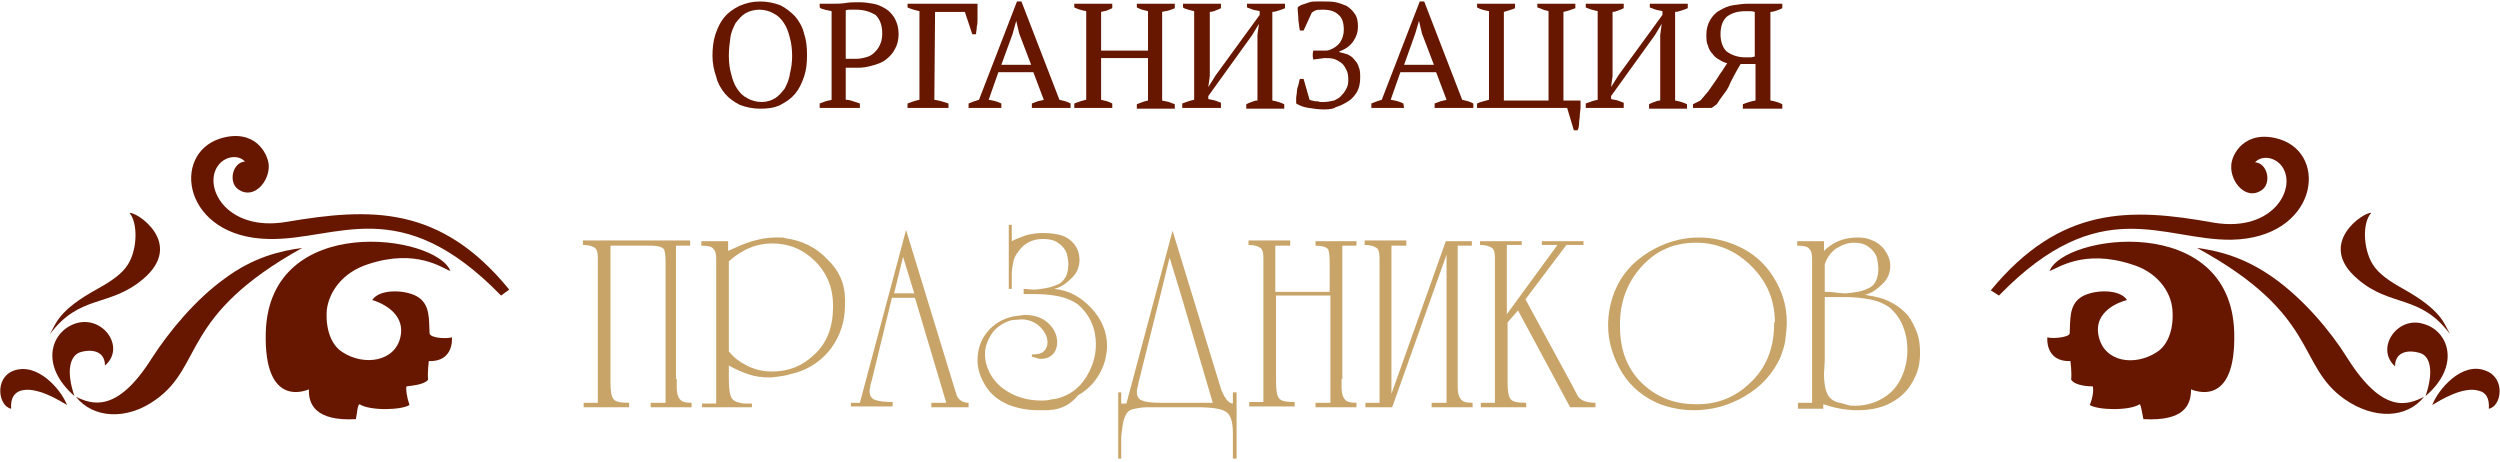
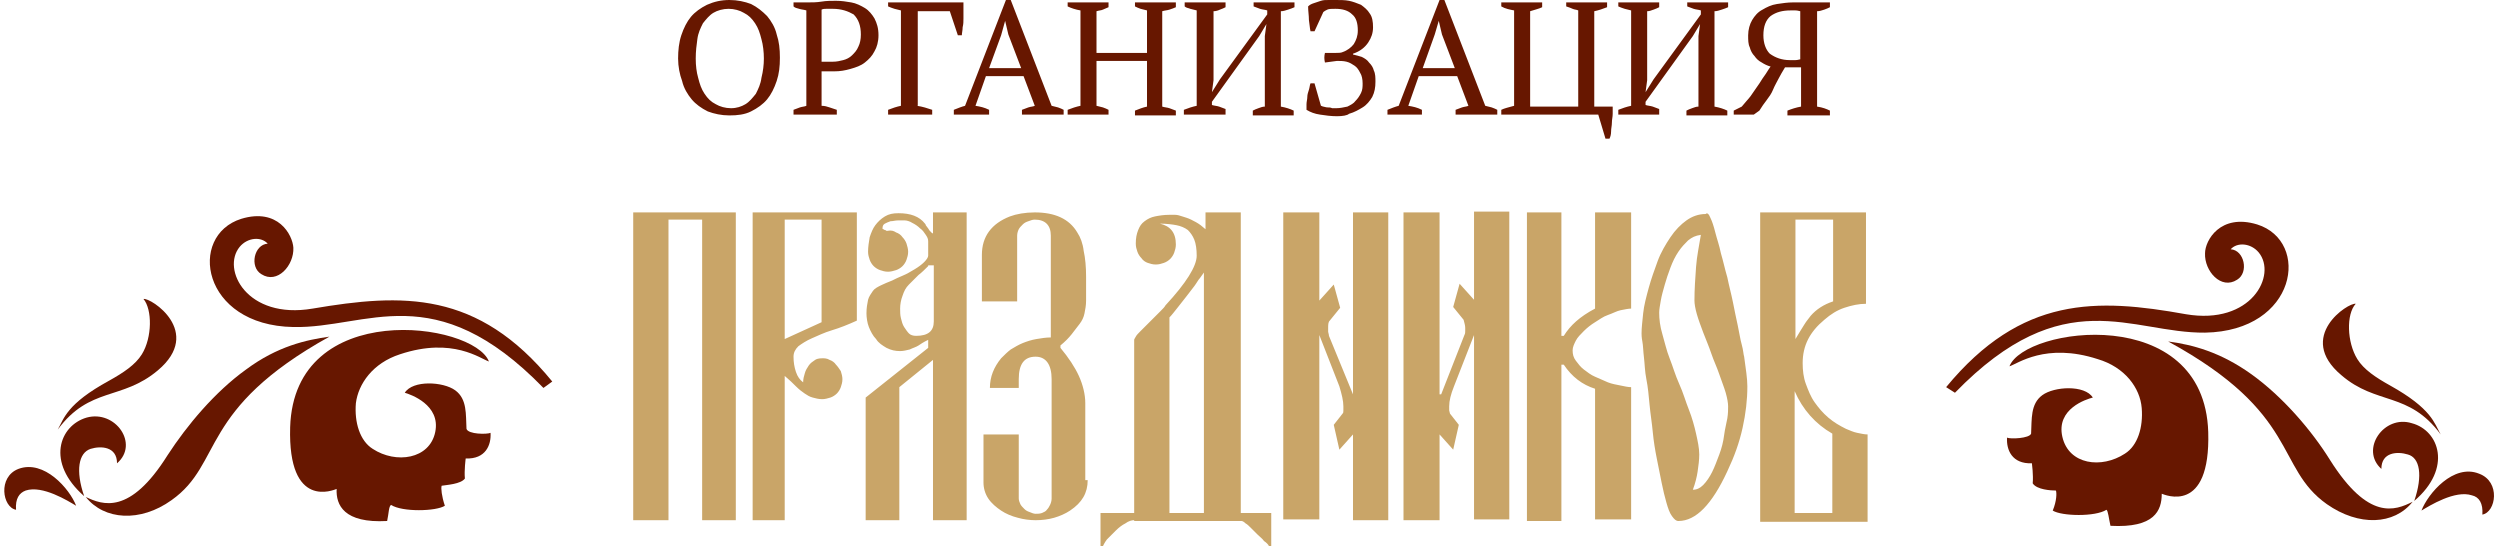
- <svg xmlns="http://www.w3.org/2000/svg" version="1.1" id="Organization" x="0px" y="0px" viewBox="0 0 335.8 62" style="enable-background:new 0 0 335.8 62;" xml:space="preserve">
-   <style type="text/css">
- 	.organization0{fill:#671700;}
- 	.organization1{fill:#C9A468;}
- </style>
-   <path class="organization0" d="M67.3,39.7l1.1-0.8c-9.3-11.4-18.7-11-29.9-9.1c-8.2,1.4-11.4-4.9-9.1-7.7c1-1.2,2.7-1.3,3.5-0.4  c-1.7,0.1-2.3,2.9-0.8,3.8c2,1.3,4.1-1.1,4-3.3c-0.1-1.6-1.9-5-6.5-3.6c-6.7,2.1-5,13.3,6.5,13.5C45.3,32.3,53.7,25.7,67.3,39.7  L67.3,39.7z" />
-   <path class="organization0" d="M6.7,44.9c0.8-1.4,1.1-3.2,6.4-6.1c1.8-1,3.3-2,4.1-3.3c1.3-2.1,1.3-5.6,0.2-6.9c0.9-0.2,7.5,4.1,1.8,8.9  C14.7,41.3,10.7,39.5,6.7,44.9L6.7,44.9z" />
-   <path class="organization0" d="M1.5,54.9c-1.7-0.3-2.3-4.1,0.3-5.1C5,48.6,8.2,52.3,9,54.4c-1-0.6-4.2-2.6-6.3-1.9C1.9,52.8,1.4,53.5,1.5,54.9  L1.5,54.9z" />
-   <path class="organization0" d="M10,53.2c-4.8-4.2-3.1-8.8,0.3-9.8c3.6-1,6.6,3.3,3.8,5.7c0-2.1-2-2.2-3.3-1.8C9.3,47.8,8.9,50,10,53.2L10,53.2  z" />
-   <path class="organization0" d="M10.2,53.3c2.1,1,5.5,2.3,10.2-5.2c2.4-3.7,5.9-7.9,9.8-10.7c3.9-2.9,7.5-3.7,10.4-4.1  c-16.4,9.1-13.2,15.8-19.7,20.4C17,56.5,12.5,56.2,10.2,53.3L10.2,53.3z" />
-   <path class="organization0" d="M60.5,36.4c-1-0.3-4.5-3.1-11.1-0.9c-3.4,1.1-5.2,3.7-5.5,6.1c-0.2,2.4,0.5,4.7,2.1,5.7  c2.9,1.9,7.1,1.3,7.8-2.1c0.7-3.4-3.1-4.7-3.8-4.9c1-1.6,4.8-1.4,6.3-0.3c1.5,1.1,1.3,3,1.4,4.8c0.2,0.7,2.6,0.7,3,0.5  c0.1,1.5-0.6,3.3-3.1,3.2c0,0-0.2,1.5-0.1,2.5c-0.5,0.7-2.3,0.8-2.9,0.9c-0.1,0.3,0,1.3,0.4,2.5c-1.1,0.7-5.3,0.8-6.7-0.1  c-0.3,0.1-0.3,1.1-0.5,2c-5.4,0.3-6.4-2-6.3-4c-0.3,0.1-6.1,2.7-5.8-7.7C36.2,28.4,58.6,31.5,60.5,36.4L60.5,36.4z" />
-   <path class="organization0" d="M268.5,39.7c13.6-14,22-7.4,31.2-7.5c11.5-0.2,13.2-11.4,6.5-13.5c-4.6-1.4-6.5,2-6.5,3.6c-0.1,2.2,2,4.6,4,3.3  c1.5-0.9,0.9-3.7-0.8-3.8c0.8-0.9,2.5-0.8,3.5,0.4c2.3,2.8-0.9,9.1-9.1,7.7c-11.1-2-20.5-2.3-29.9,9.1L268.5,39.7L268.5,39.7z" />
-   <path class="organization0" d="M329.1,44.9c-4-5.4-8-3.6-12.4-7.4c-5.7-4.8,0.9-9.1,1.8-8.9c-1.2,1.3-1.1,4.8,0.2,6.9c0.8,1.3,2.3,2.3,4.1,3.3  C328,41.7,328.3,43.5,329.1,44.9L329.1,44.9z" />
-   <path class="organization0" d="M334.3,54.9c0.1-1.4-0.4-2.2-1.3-2.4c-2.1-0.7-5.3,1.3-6.3,1.9c0.8-2.1,4-5.9,7.2-4.6  C336.6,50.8,336,54.6,334.3,54.9L334.3,54.9z" />
-   <path class="organization0" d="M325.8,53.2c1.1-3.2,0.7-5.4-0.8-5.8c-1.3-0.4-3.3-0.3-3.3,1.8c-2.7-2.4,0.3-6.8,3.8-5.7  C328.9,44.4,330.6,49.1,325.8,53.2L325.8,53.2z" />
-   <path class="organization0" d="M325.6,53.3c-2.3,2.9-6.7,3.1-10.7,0.3c-6.5-4.6-3.3-11.3-19.8-20.3c3,0.4,6.5,1.3,10.4,4.1s7.5,7,9.8,10.7  C320.1,55.7,323.4,54.4,325.6,53.3L325.6,53.3z" />
-   <path class="organization0" d="M275.3,36.4c1.9-4.9,24.3-8,24.8,8.2c0.3,10.4-5.5,7.8-5.8,7.7c0,2.1-0.9,4.3-6.4,4c-0.2-0.9-0.3-1.9-0.5-2  c-1.4,0.9-5.6,0.8-6.7,0.1c0.5-1.2,0.5-2.2,0.4-2.5c-0.6,0-2.4-0.1-2.9-0.9c0.1-1-0.1-2.5-0.1-2.5c-2.5,0.1-3.2-1.7-3.1-3.2  c0.4,0.2,2.8,0.1,3-0.5c0.1-1.8-0.1-3.7,1.4-4.8s5.3-1.3,6.3,0.3c-0.8,0.2-4.6,1.4-3.8,4.9c0.8,3.5,4.9,4,7.8,2.1  c1.6-1,2.3-3.3,2.1-5.7c-0.2-2.5-2.1-5.1-5.5-6.1C279.8,33.4,276.3,36.1,275.3,36.4L275.3,36.4z" />
+ <svg xmlns="http://www.w3.org/2000/svg" id="layer" viewBox="0 0 311.9 68">
+   <style>.st0{fill:#671700}.st1{fill:#c9a568}</style>
+   <path class="st0" d="M67.8 48.4l1.1-.8c-9.3-11.4-18.7-11-29.9-9.1-8.2 1.4-11.4-4.9-9.1-7.7 1-1.2 2.7-1.3 3.5-.4-1.7.1-2.3 2.9-.8 3.8 2 1.3 4.1-1.1 4-3.3-.1-1.6-1.9-5-6.5-3.6-6.7 2.1-5 13.3 6.5 13.5 9.2.2 17.6-6.4 31.2 7.6zM7.2 53.6c.8-1.4 1.1-3.2 6.4-6.1 1.8-1 3.3-2 4.1-3.3 1.3-2.1 1.3-5.6.2-6.9.9-.2 7.5 4.1 1.8 8.9-4.5 3.8-8.5 2-12.5 7.4zM2 63.6c-1.7-.3-2.3-4.1.3-5.1 3.2-1.2 6.4 2.5 7.2 4.6-1-.6-4.2-2.6-6.3-1.9-.8.3-1.3 1-1.2 2.4zM10.5 61.9c-4.8-4.2-3.1-8.8.3-9.8 3.6-1 6.6 3.3 3.8 5.7 0-2.1-2-2.2-3.3-1.8-1.5.5-1.9 2.7-.8 5.9zM10.7 62c2.1 1 5.5 2.3 10.2-5.2 2.4-3.7 5.9-7.9 9.8-10.7 3.9-2.9 7.5-3.7 10.4-4.1-16.4 9.1-13.2 15.8-19.7 20.4-3.9 2.8-8.4 2.5-10.7-.4z" />
+   <path class="st0" d="M61 45.1c-1-.3-4.5-3.1-11.1-.9-3.4 1.1-5.2 3.7-5.5 6.1-.2 2.4.5 4.7 2.1 5.7 2.9 1.9 7.1 1.3 7.8-2.1.7-3.4-3.1-4.7-3.8-4.9 1-1.6 4.8-1.4 6.3-.3 1.5 1.1 1.3 3 1.4 4.8.2.7 2.6.7 3 .5.1 1.5-.6 3.3-3.1 3.2 0 0-.2 1.5-.1 2.5-.5.7-2.3.8-2.9.9-.1.3 0 1.3.4 2.5-1.1.7-5.3.8-6.7-.1-.3.1-.3 1.1-.5 2-5.4.3-6.4-2-6.3-4-.3.1-6.1 2.7-5.8-7.7.5-16.2 22.9-13.1 24.8-8.2zM243.9 49c13.6-14 22-7.4 31.2-7.5 11.5-.2 13.2-11.4 6.5-13.5-4.6-1.4-6.5 2-6.5 3.6-.1 2.2 2 4.6 4 3.3 1.5-.9.9-3.7-.8-3.8.8-.9 2.5-.8 3.5.4 2.3 2.8-.9 9.1-9.1 7.7-11.1-2-20.5-2.3-29.9 9.1l1.1.7zM304.5 54.2c-4-5.4-8-3.6-12.4-7.4-5.7-4.8.9-9.1 1.8-8.9-1.2 1.3-1.1 4.8.2 6.9.8 1.3 2.3 2.3 4.1 3.3 5.2 2.9 5.5 4.7 6.3 6.1zM309.7 64.2c.1-1.4-.4-2.2-1.3-2.4-2.1-.7-5.3 1.3-6.3 1.9.8-2.1 4-5.9 7.2-4.6 2.7 1 2.1 4.8.4 5.1zM301.2 62.5c1.1-3.2.7-5.4-.8-5.8-1.3-.4-3.3-.3-3.3 1.8-2.7-2.4.3-6.8 3.8-5.7 3.4.9 5.1 5.6.3 9.7z" />
+   <path class="st0" d="M301 62.6c-2.3 2.9-6.7 3.1-10.7.3-6.5-4.6-3.3-11.3-19.8-20.3 3 .4 6.5 1.3 10.4 4.1s7.5 7 9.8 10.7c4.8 7.6 8.1 6.3 10.3 5.2z" />
+   <path class="st0" d="M250.7 45.7c1.9-4.9 24.3-8 24.8 8.2.3 10.4-5.5 7.8-5.8 7.7 0 2.1-.9 4.3-6.4 4-.2-.9-.3-1.9-.5-2-1.4.9-5.6.8-6.7.1.5-1.2.5-2.2.4-2.5-.6 0-2.4-.1-2.9-.9.1-1-.1-2.5-.1-2.5-2.5.1-3.2-1.7-3.1-3.2.4.2 2.8.1 3-.5.1-1.8-.1-3.7 1.4-4.8 1.5-1.1 5.3-1.3 6.3.3-.8.2-4.6 1.4-3.8 4.9.8 3.5 4.9 4 7.8 2.1 1.6-1 2.3-3.3 2.1-5.7-.2-2.5-2.1-5.1-5.5-6.1-6.5-2.1-10 .6-11 .9zM84.6 7.3c0-1 .1-2 .4-2.9.3-.9.7-1.7 1.2-2.3.5-.6 1.2-1.1 2-1.5C89.1.2 90 0 91 0s1.9.2 2.7.5c.8.4 1.4.9 2 1.5.5.6 1 1.4 1.2 2.3.3.9.4 1.8.4 2.9s-.1 2-.4 2.9c-.3.9-.7 1.7-1.2 2.3-.5.6-1.2 1.1-2 1.5-.8.4-1.7.5-2.7.5s-1.9-.2-2.7-.5c-.8-.4-1.5-.9-2-1.5s-1-1.4-1.2-2.3c-.3-.8-.5-1.8-.5-2.8zm2.2 0c0 .9.1 1.7.3 2.4.2.8.4 1.4.8 2 .4.6.8 1 1.4 1.3.5.3 1.2.5 1.9.5s1.3-.2 1.8-.5.9-.8 1.3-1.3c.3-.6.6-1.2.7-2 .2-.8.3-1.6.3-2.4s-.1-1.7-.3-2.4c-.2-.8-.4-1.4-.8-2-.4-.6-.8-1-1.4-1.3-.5-.3-1.2-.5-1.9-.5s-1.4.2-1.9.5-.9.8-1.3 1.3c-.3.6-.6 1.2-.7 2-.1.7-.2 1.5-.2 2.4zM102.5 13.2c.4 0 .7.1 1 .2l.9.3v.6H99v-.6c.3-.1.5-.2.8-.3.3-.1.6-.1.8-.2V1.3c-.3-.1-.6-.1-.9-.2s-.5-.1-.7-.3V.3h1.8c.5 0 1.1 0 1.7-.1.6-.1 1.2-.1 1.8-.1.7 0 1.3.1 1.9.2.6.1 1.2.4 1.7.7.5.3.9.8 1.2 1.3.3.6.5 1.2.5 2.1 0 .8-.2 1.5-.5 2-.3.6-.7 1-1.2 1.4-.5.4-1.1.6-1.8.8-.7.2-1.3.3-2 .3h-1.6v4.3zm1.4-12.1h-.8c-.2 0-.4 0-.6.1v6.5H103.9c.5 0 .9-.1 1.3-.2s.8-.3 1.1-.6c.3-.3.6-.6.8-1.1.2-.4.3-.9.3-1.5 0-1.1-.3-1.9-.9-2.5-.7-.4-1.5-.7-2.6-.7zM114.4 13.2c.7.1 1.3.3 1.9.5v.6h-5.5v-.6c.5-.2 1.1-.4 1.6-.5V1.3c-.3-.1-.5-.1-.8-.2-.3-.1-.6-.2-.8-.3V.3h9.4v2c0 .4 0 .7-.1 1.1 0 .4-.1.7-.1 1h-.5l-1-3h-4v11.8zM123.4 14.3H119v-.6c.5-.2 1-.4 1.4-.5L125.5 0h.6l5.1 13.2c.3.1.5.1.8.2.3.1.5.2.7.3v.6h-5.2v-.6c.3-.1.5-.2.8-.3.3-.1.6-.1.8-.2l-1.4-3.7H123l-1.3 3.7c.6.1 1.1.2 1.7.5v.6zm0-5.8h4l-1.6-4.2-.4-1.7-.5 1.8-1.5 4.1zM138.3 14.3h-5.1v-.6c.5-.2 1.1-.4 1.6-.5V1.3c-.6-.1-1.2-.3-1.6-.5V.3h5.1v.6c-.2.1-.5.2-.7.3s-.5.1-.8.2v5.2h6.3V1.3c-.3-.1-.5-.1-.8-.2s-.5-.2-.7-.3V.3h5.1v.6c-.2.1-.5.2-.8.3-.3.1-.6.1-.9.2v11.9c.3.1.6.1.9.2.3.1.5.2.8.3v.6h-5.1v-.6c.5-.2 1-.4 1.5-.5V7.6h-6.3v5.6c.3.1.5.1.8.2s.5.2.7.3v.6zM152.8 14.3h-5.1v-.6c.5-.2 1.1-.4 1.6-.5V1.3c-.3-.1-.5-.1-.8-.2-.2-.1-.5-.1-.7-.3V.3h5.1v.6c-.2.1-.4.2-.7.3-.2.1-.5.2-.8.2V10l-.2 1.5 1-1.6 5.9-8.1v-.5c-.3-.1-.6-.1-.9-.2-.3-.1-.5-.2-.8-.3V.3h5.1v.6c-.2.1-.5.2-.8.3s-.6.2-.9.2v11.9c.6.1 1.2.3 1.6.5v.6h-5.1v-.6c.2-.1.4-.2.7-.3.3-.1.5-.2.8-.2V4.5L158 3l-.9 1.5-5.9 8.2v.4c.3.1.6.1.9.2.3.1.5.2.8.3v.7zM166.8 14.5c-.7 0-1.5-.1-2.1-.2-.7-.1-1.2-.3-1.7-.6V13c0-.3.1-.6.1-.9 0-.3.1-.6.2-.9.1-.3.1-.6.2-.8h.5l.8 2.8c.1 0 .2.1.3.1.1 0 .3.1.5.1s.4 0 .6.1h.5c.5 0 .9-.1 1.4-.2.4-.2.8-.4 1-.7.3-.3.5-.6.7-1 .2-.4.2-.8.2-1.2 0-.5-.1-1-.3-1.3-.2-.4-.4-.7-.7-.9s-.6-.4-1-.5c-.4-.1-.8-.1-1.2-.1l-1.5.2c-.1-.4-.1-.8 0-1.2h1.4c.3 0 .6 0 .8-.1.6-.2 1.1-.6 1.4-1 .3-.5.5-1 .5-1.7 0-.9-.2-1.6-.7-2-.5-.5-1.2-.7-2.1-.7-.4 0-.8 0-1 .1s-.4.2-.5.3L164 3.9h-.5c-.1-.4-.1-.8-.2-1.4 0-.6-.1-1.1-.1-1.7.2-.2.4-.3.7-.4l.9-.3c.3-.1.6-.1 1-.1h.9c.5 0 1.1 0 1.6.1s1 .3 1.5.5c.4.3.8.6 1.1 1.1.3.4.4 1 .4 1.7s-.2 1.3-.6 1.9c-.4.6-1 1.1-1.9 1.4v.1c.4.1.8.2 1.1.3.4.2.7.4.9.7.3.3.5.6.6 1 .2.4.2.9.2 1.4 0 .7-.1 1.3-.4 1.9-.3.5-.7 1-1.2 1.3-.5.3-1 .6-1.7.8-.2.2-.8.3-1.5.3zM177.5 14.3h-4.4v-.6c.5-.2 1-.4 1.4-.5L179.6 0h.6l5.1 13.2c.3.1.5.1.8.2.3.1.5.2.7.3v.6h-5.2v-.6c.3-.1.5-.2.8-.3.3-.1.6-.1.8-.2l-1.4-3.7H177l-1.3 3.7c.6.1 1.1.2 1.7.5v.6zm0-5.8h4l-1.6-4.2-.4-1.7-.5 1.7-1.5 4.2zM187.3 14.3v-.6c.4-.2.9-.3 1.6-.5V1.3c-.5-.1-1.1-.2-1.6-.5V.3h5.1v.6c-.4.2-.9.3-1.5.5v11.9h6v-12c-.2-.1-.5-.1-.7-.2s-.5-.2-.8-.3V.3h5.1v.6c-.5.2-1.1.4-1.6.5v11.9h2.3v.9c0 .4-.1.7-.1 1.1s-.1.7-.1 1.1c0 .4-.1.7-.2.9h-.5l-.9-3h-12.1zM207 14.3h-5.1v-.6c.5-.2 1.1-.4 1.6-.5V1.3c-.3-.1-.5-.1-.8-.2-.3-.1-.6-.2-.8-.3V.3h5.1v.6c-.2.1-.4.2-.7.3s-.5.2-.8.2V10l-.2 1.5 1-1.6 5.9-8.1v-.5c-.3-.1-.6-.1-.9-.2-.3-.1-.5-.2-.8-.3V.3h5.1v.6c-.2.1-.5.2-.8.3s-.6.2-.9.2v11.9c.6.1 1.2.3 1.6.5v.6h-5.1v-.6c.2-.1.4-.2.7-.3.3-.1.5-.2.8-.2V4.5l.2-1.5-.9 1.5-5.9 8.2v.4c.3.1.6.1.9.2s.5.2.8.3v.7zM228.3.3v.6c-.2.1-.4.2-.7.3-.3.1-.6.2-.9.2v11.9c.7.1 1.2.3 1.6.5v.6H223v-.6c.5-.2 1.1-.4 1.7-.5V8.4h-2c-.3.5-.6 1-.8 1.4s-.5.9-.7 1.4c-.2.5-.5.9-.8 1.3s-.6.8-.9 1.3l-.7.5h-2.5v-.5l1-.5c.4-.5.8-.9 1.1-1.3.3-.4.6-.9.9-1.3s.5-.8.8-1.2c.3-.4.5-.8.8-1.2-.4-.1-.8-.3-1.1-.5-.4-.2-.7-.5-.9-.8-.3-.3-.5-.7-.6-1.1-.2-.4-.2-.9-.2-1.5 0-.7.2-1.4.5-1.9s.7-1 1.3-1.3c.5-.3 1.1-.6 1.8-.7s1.3-.2 2-.2h4.6zm-5 7.2h.7c.3 0 .5-.1.6-.1v-6c-.1 0-.3-.1-.6-.1h-.6c-1 0-1.8.2-2.5.7-.6.5-.9 1.3-.9 2.4 0 1 .3 1.8.8 2.3.7.5 1.5.8 2.5.8z" />
  <g>
-     <path class="organization1" d="M90.9,50.9V52c0,0.7,0.1,1.2,0.4,1.6s0.8,0.5,1.6,0.5v0.6h-5.5v-0.6h2V35.2c0-0.9-0.1-1.5-0.2-1.7   c-0.2-0.3-0.8-0.5-1.7-0.5H82v17.9v0.4c0,1.2,0.1,1.9,0.4,2.3c0.3,0.4,1,0.5,2.1,0.5v0.6h-6.1v-0.6h1.9V34.7c0-0.7-0.1-1.2-0.4-1.4   c-0.2-0.2-0.8-0.4-1.6-0.4v-0.6h14.4V33h-1.9V50.9z" />
-     <path class="organization1" d="M94.3,54.7v-0.5h1.9V34.8c0-0.7-0.1-1.1-0.4-1.4c-0.2-0.3-0.8-0.4-1.6-0.4v-0.6h3.6v1.3c1.1-0.5,2.2-1,3.2-1.3   c1.1-0.3,2.1-0.5,3.1-0.5c0.2,0,0.4,0,0.7,0s0.5,0,0.7,0.1c2.2,0.3,4.1,1.2,5.6,2.8c1.6,1.5,2.4,3.3,2.4,5.4V41   c0,2.1-0.6,4-1.8,5.7c-1.2,1.6-2.8,2.8-4.9,3.4c-0.5,0.1-1,0.3-1.7,0.4c-0.7,0.1-1.3,0.2-1.7,0.2c-0.9,0-1.9-0.1-2.8-0.4   c-0.9-0.3-1.8-0.7-2.7-1.2l0,1.9c0,1.1,0.1,2,0.4,2.5c0.1,0.2,0.4,0.4,0.7,0.5c0.3,0.1,0.7,0.2,1.1,0.2h0.9v0.5H94.3z M111.9,41.1   c0-2.4-0.8-4.4-2.4-6c-1.6-1.6-3.5-2.4-5.8-2.4c-1,0-2.1,0.2-3,0.6c-1,0.4-1.9,1-2.8,1.8v12.1c0.7,0.9,1.6,1.5,2.6,2   c1.1,0.5,2.1,0.7,3.2,0.7c2.2,0,4-0.7,5.6-2.2C111.1,46.1,111.9,43.9,111.9,41.1z" />
-     <path class="organization1" d="M114.3,54.7v-0.6h1.2l6.2-23.2l6.4,20.9c0.2,0.7,0.4,1.2,0.4,1.3c0.3,0.7,0.9,1,1.6,1v0.6h-5v-0.6l2,0   L122.9,40h-3.1l-2.7,11.1c-0.1,0.2-0.1,0.4-0.2,0.7c0,0.3-0.1,0.5-0.1,0.7c0,0.6,0.2,1,0.7,1.2c0.5,0.2,1.3,0.3,2.4,0.3v0.6H114.3z    M120.1,39.4l2.7,0l-1.5-4.9L120.1,39.4z" />
-     <path class="organization1" d="M140.4,55.1h-1c-1.5,0-2.9-0.3-4.1-0.8c-1.3-0.6-2.3-1.4-3-2.6c-0.6-1-1-2.1-1-3.3c0-1.4,0.4-2.7,1.3-3.8   s2.1-1.8,3.5-2.1l1.5-0.2c1.4,0,2.5,0.4,3.3,1.2c0.7,0.7,1.1,1.5,1.1,2.5c0,0.6-0.2,1.2-0.6,1.6c-0.4,0.4-0.9,0.6-1.6,0.6   c-0.1,0-0.3,0-0.5-0.1c-0.3-0.1-0.5-0.1-0.7-0.2v-0.3h0.2c0.6,0,1.1-0.1,1.4-0.4s0.5-0.7,0.5-1.2c0-0.7-0.3-1.4-1-2.1   c-0.6-0.6-1.5-1-2.5-1l-1.3,0.1c-1.1,0.3-2,0.9-2.6,1.7c-0.6,0.9-1,1.8-1,2.9c0,0.8,0.2,1.6,0.6,2.4c0.6,1.2,1.5,2.1,2.8,2.8   c1.3,0.7,2.7,1,4.2,1c0.3,0,0.6,0,1.1-0.1c0.4-0.1,0.8-0.1,1.1-0.2c1.5-0.4,2.8-1.3,3.7-2.7c0.9-1.4,1.4-2.9,1.4-4.5   c0-1.1-0.2-2.1-0.6-3c-0.4-0.9-1-1.7-1.8-2.4c-0.7-0.5-1.6-0.9-2.6-1.1c-1-0.2-2.1-0.3-3.2-0.3h-1.5v-0.7l1.3,0.1   c0.6,0,1.1-0.1,1.7-0.2c0.6-0.1,1.1-0.3,1.6-0.5c0.5-0.2,0.8-0.6,1.1-1.1c0.2-0.5,0.3-1,0.3-1.6c0-0.5-0.1-1-0.2-1.4   c-0.2-0.6-0.6-1.1-1.2-1.5c-0.6-0.4-1.3-0.5-2-0.5c-1.5,0-2.6,0.6-3.4,1.8c-0.3,0.4-0.5,0.8-0.6,1.3c-0.1,0.5-0.2,1.1-0.2,1.6v2   h-0.4v-8.6h0.4v2.2c0.5-0.3,1.2-0.5,1.9-0.8c0.8-0.2,1.5-0.3,2.3-0.3c0.9,0,1.7,0.1,2.4,0.3c0.7,0.2,1.3,0.6,1.8,1.2   c0.2,0.3,0.4,0.6,0.5,0.9c0.1,0.3,0.2,0.8,0.2,1.2c0,0.9-0.3,1.7-1,2.4c-0.7,0.7-1.5,1.3-2.4,1.5c2,0.2,3.6,1.1,5,2.6   c1.4,1.5,2.1,3.2,2.1,5.1c0,0.6-0.1,1.1-0.2,1.6c-0.1,0.5-0.3,1.1-0.6,1.7c-0.7,1.4-1.7,2.5-3.1,3.3   C143.5,54.7,142,55.1,140.4,55.1z" />
-     <path class="organization1" d="M160.7,54.7h-6.5c-0.7,0-1.3,0.1-1.8,0.2s-0.9,0.3-1.1,0.7c-0.2,0.3-0.4,0.8-0.5,1.5c-0.1,0.7-0.2,1.3-0.2,2   v2.5h-0.4v-8.9h0.4v1.5h0.7l6.2-23.2l6.4,20.9c0.2,0.7,0.5,1.3,0.8,1.7c0.3,0.4,0.6,0.6,0.9,0.6v-1.5h0.5v8.9h-0.5v-3.5   c0-1.4-0.3-2.3-0.8-2.7C164.2,54.9,162.8,54.7,160.7,54.7z M153,51.1c-0.1,0.3-0.1,0.6-0.2,0.9c-0.1,0.3-0.1,0.5-0.1,0.6   c0,0.6,0.2,1,0.7,1.2s1.3,0.3,2.4,0.3h7.1l-4.3-14.6l-1.5-4.9l-1.2,4.9L153,51.1z" />
-     <path class="organization1" d="M180.2,50.9V52c0,0.7,0.1,1.2,0.4,1.6s0.8,0.5,1.6,0.5v0.6h-5.5v-0.6h2V39.7h-7.3v11.1v0.4   c0,1.2,0.1,1.9,0.4,2.3c0.3,0.4,1,0.5,2.1,0.5v0.6h-6.1v-0.6h1.9V34.7c0-0.7-0.1-1.2-0.4-1.4s-0.8-0.4-1.6-0.4v-0.6h5.6V33h-2v6.2   h7.3v-4c0-0.9-0.1-1.5-0.2-1.7c-0.2-0.3-0.8-0.5-1.7-0.5v-0.6h5.5V33h-1.9V50.9z" />
-     <path class="organization1" d="M195.8,50.9V52c0,0.7,0.1,1.2,0.4,1.6s0.8,0.5,1.6,0.5v0.6h-5.5v-0.6h2V34.2l-7.3,20.5h-3.6v-0.6h1.9V34.7   c0-0.7-0.1-1.2-0.4-1.4s-0.8-0.4-1.6-0.4v-0.6h5.6V33h-2v19.9l7.3-20.5h3.5V33h-1.9V50.9z" />
-     <path class="organization1" d="M202.5,43.3v7.6v0.4c0,1.2,0.1,1.9,0.4,2.3c0.3,0.4,1,0.5,2.1,0.5v0.6h-6.1v-0.6h1.9V34.7   c0-0.7-0.1-1.2-0.4-1.4s-0.8-0.4-1.6-0.4v-0.5h5.6v0.5h-2v9.3l6.8-9.3h-2.1v-0.5h5.6v0.5h-2.3l-5.5,7.3l6.3,11.6   c0.5,1,0.8,1.5,0.8,1.5c0.4,0.5,1.1,0.8,2.3,0.8v0.6h-3.4l-7-13L202.5,43.3z" />
-     <path class="organization1" d="M239.1,48.1c-1,2.1-2.5,3.8-4.7,5.1c-2.2,1.3-4.5,1.9-6.9,1.9c-1.6,0-3.1-0.3-4.5-0.8   c-2.2-0.9-3.9-2.3-5.1-4.2c-1.2-2-1.9-4.1-1.9-6.4c0-1.6,0.3-3.1,0.9-4.6c0.9-2.2,2.4-3.9,4.5-5.2c2.1-1.3,4.4-2,6.8-2   c1.8,0,3.5,0.4,5.1,1.1c2.1,0.9,3.7,2.3,4.9,4.2c1.2,1.9,1.8,3.9,1.8,6.1c0,0.8-0.1,1.6-0.2,2.4C239.7,46.5,239.4,47.3,239.1,48.1z    M238.4,43.3c0-2.9-1-5.4-3.1-7.5c-2.1-2.1-4.6-3.2-7.5-3.2c-3,0-5.4,1.1-7.3,3.2c-1.9,2.1-2.9,4.7-2.9,7.7v0.4   c0,3.3,1.1,5.9,3.2,7.8c2,1.8,4.3,2.6,7.1,2.6s5.1-0.9,7.1-2.8c2.2-2,3.3-4.7,3.3-8V43.3z" />
-     <path class="organization1" d="M241.5,54.7v-0.6h1.9V34.8c0-0.7-0.1-1.1-0.4-1.4c-0.2-0.3-0.8-0.4-1.6-0.4v-0.6h3.6v1.3   c1.2-1.2,2.7-1.8,4.5-1.8c0.7,0,1.4,0.1,2,0.4c0.6,0.2,1.1,0.6,1.6,1.2c0.5,0.7,0.8,1.4,0.8,2.2c0,0.9-0.3,1.7-1,2.4   c-0.7,0.7-1.5,1.3-2.4,1.5c1.2,0.2,2.3,0.4,3.3,0.9s1.8,1.1,2.5,1.9c0.5,0.7,0.9,1.5,1.2,2.3c0.3,0.8,0.4,1.7,0.4,2.7   c0,1.2-0.2,2.3-0.7,3.3c-0.7,1.5-1.7,2.6-3.2,3.4c-1.3,0.7-2.8,1-4.5,1c-1.6,0-3.1-0.3-4.6-0.8v0.6H241.5z M253.8,41.3   c-0.7-0.5-1.6-0.9-2.7-1.1c-1.1-0.2-2.2-0.3-3.4-0.3h-2.6v8.5l-0.1,1.8c0,1,0.1,1.9,0.4,2.6c0.3,0.7,0.8,1.1,1.7,1.3   c0.4,0.1,0.8,0.2,1.1,0.3c0.3,0.1,0.6,0.1,1,0.1c1.2,0,2.4-0.3,3.5-0.9c1.1-0.6,1.9-1.4,2.5-2.5c0.7-1.3,1-2.7,1-4.1   c0-1.2-0.2-2.2-0.6-3.2C255.2,42.8,254.6,42,253.8,41.3z M252.1,34.6c-0.2-0.6-0.6-1.1-1.2-1.5s-1.2-0.5-1.9-0.5   c-0.8,0-1.6,0.3-2.4,0.8c-0.7,0.5-1.2,1.2-1.5,2.1v3.7c0.3,0,0.8,0,1.5,0.1c0.7,0.1,1.1,0.1,1.2,0.1c0.5,0,1.1-0.1,1.7-0.2   s1.1-0.3,1.5-0.5c0.5-0.2,0.8-0.6,1-1c0.2-0.5,0.3-1,0.3-1.5C252.3,35.6,252.2,35.1,252.1,34.6z" />
-   </g>
-   <g>
-     <path class="organization0" d="M95.7,7.5c0-1,0.1-2,0.4-2.9s0.7-1.7,1.2-2.3s1.2-1.1,2-1.5c0.9-0.4,1.8-0.6,2.8-0.6s1.9,0.2,2.7,0.5   c0.8,0.4,1.4,0.9,2,1.5c0.5,0.6,1,1.4,1.2,2.3c0.3,0.9,0.4,1.8,0.4,2.9s-0.1,2-0.4,2.9s-0.7,1.7-1.2,2.3s-1.2,1.1-2,1.5   s-1.7,0.5-2.7,0.5s-1.9-0.2-2.7-0.5c-0.8-0.4-1.5-0.9-2-1.5s-1-1.4-1.2-2.3C95.9,9.5,95.7,8.5,95.7,7.5z M97.9,7.5   c0,0.9,0.1,1.7,0.3,2.4c0.2,0.8,0.4,1.4,0.8,2s0.8,1,1.4,1.3c0.5,0.3,1.2,0.5,1.9,0.5c0.7,0,1.3-0.2,1.8-0.5s0.9-0.8,1.3-1.3   c0.3-0.6,0.6-1.2,0.7-2c0.2-0.8,0.3-1.6,0.3-2.4s-0.1-1.7-0.3-2.4c-0.2-0.8-0.4-1.4-0.8-2s-0.8-1-1.4-1.3c-0.5-0.3-1.2-0.5-1.9-0.5   c-0.7,0-1.4,0.2-1.9,0.5s-0.9,0.8-1.3,1.3c-0.3,0.6-0.6,1.2-0.7,2C98,5.8,97.9,6.6,97.9,7.5z" />
-     <path class="organization0" d="M113.6,13.4c0.4,0,0.7,0.1,1,0.2c0.3,0.1,0.6,0.2,0.9,0.3v0.6h-5.4v-0.6c0.3-0.1,0.5-0.2,0.8-0.3   s0.6-0.1,0.8-0.2V1.5c-0.3-0.1-0.6-0.1-0.9-0.2s-0.5-0.1-0.7-0.3V0.5h1.8c0.5,0,1.1,0,1.7-0.1s1.2-0.1,1.8-0.1   c0.7,0,1.3,0.1,1.9,0.2s1.2,0.4,1.7,0.7s0.9,0.8,1.2,1.3c0.3,0.6,0.5,1.2,0.5,2.1c0,0.8-0.2,1.5-0.5,2c-0.3,0.6-0.7,1-1.2,1.4   c-0.5,0.4-1.1,0.6-1.8,0.8c-0.7,0.2-1.3,0.3-2,0.3c-0.1,0-0.2,0-0.3,0c-0.1,0-0.3,0-0.5,0s-0.3,0-0.5,0c-0.1,0-0.3,0-0.3,0   S113.6,13.4,113.6,13.4z M115,1.3c-0.3,0-0.6,0-0.8,0c-0.2,0-0.4,0-0.6,0.1v6.5c0.1,0,0.2,0,0.3,0c0.1,0,0.3,0,0.4,0s0.3,0,0.4,0   s0.2,0,0.3,0c0.5,0,0.9-0.1,1.3-0.2s0.8-0.3,1.1-0.6c0.3-0.3,0.6-0.6,0.8-1.1c0.2-0.4,0.3-0.9,0.3-1.5c0-1.1-0.3-1.9-0.9-2.5   C116.9,1.6,116.1,1.3,115,1.3z" />
-     <path class="organization0" d="M125.5,13.4c0.7,0.1,1.3,0.3,1.9,0.5v0.6h-5.5v-0.6c0.5-0.2,1.1-0.4,1.6-0.5V1.5c-0.3-0.1-0.5-0.1-0.8-0.2   s-0.6-0.2-0.8-0.3V0.5h9.4c0,0.3,0,0.6,0,0.9s0,0.7,0,1.1s0,0.7-0.1,1.1c0,0.4-0.1,0.7-0.1,1h-0.5l-1-3h-4L125.5,13.4L125.5,13.4z" />
-     <path class="organization0" d="M134.5,14.5h-4.4v-0.6c0.5-0.2,1-0.4,1.4-0.5l5.1-13.2h0.6l5.1,13.2c0.3,0.1,0.5,0.1,0.8,0.2   c0.3,0.1,0.5,0.2,0.7,0.3v0.6h-5.2v-0.6c0.3-0.1,0.5-0.2,0.8-0.3s0.6-0.1,0.8-0.2l-1.4-3.7h-4.7l-1.3,3.7c0.6,0.1,1.1,0.2,1.7,0.5   C134.5,13.9,134.5,14.5,134.5,14.5z M134.5,8.7h4l-1.6-4.2l-0.4-1.7l0,0L136,4.6L134.5,8.7z" />
-     <path class="organization0" d="M149.4,14.5h-5.1v-0.6c0.5-0.2,1.1-0.4,1.6-0.5V1.5c-0.6-0.1-1.2-0.3-1.6-0.5V0.5h5.1v0.6   c-0.2,0.1-0.5,0.2-0.7,0.3s-0.5,0.1-0.8,0.2v5.2h6.3V1.5c-0.3-0.1-0.5-0.1-0.8-0.2s-0.5-0.2-0.7-0.3V0.5h5.1v0.6   c-0.2,0.1-0.5,0.2-0.8,0.3s-0.6,0.1-0.9,0.2v11.9c0.3,0.1,0.6,0.1,0.9,0.2c0.3,0.1,0.5,0.2,0.8,0.3v0.6h-5.1V14   c0.5-0.2,1-0.4,1.5-0.5V7.8h-6.3v5.6c0.3,0.1,0.5,0.1,0.8,0.2s0.5,0.2,0.7,0.3V14.5z" />
-     <path class="organization0" d="M163.9,14.5h-5.1v-0.6c0.5-0.2,1.1-0.4,1.6-0.5V1.5c-0.3-0.1-0.5-0.1-0.8-0.2c-0.2-0.1-0.5-0.1-0.7-0.3V0.5   h5.1v0.6c-0.2,0.1-0.4,0.2-0.7,0.3c-0.2,0.1-0.5,0.2-0.8,0.2v8.6l-0.2,1.5l1-1.6l5.9-8.1V1.5c-0.3-0.1-0.6-0.1-0.9-0.2   c-0.3-0.1-0.5-0.2-0.8-0.3V0.5h5.1v0.6c-0.2,0.1-0.5,0.2-0.8,0.3s-0.6,0.2-0.9,0.2v11.9c0.6,0.1,1.2,0.3,1.6,0.5v0.6h-5.1V14   c0.2-0.1,0.4-0.2,0.7-0.3s0.5-0.2,0.8-0.2V4.7l0.2-1.5l-0.9,1.5l-5.9,8.2v0.4c0.3,0.1,0.6,0.1,0.9,0.2c0.3,0.1,0.5,0.2,0.8,0.3v0.7   H163.9z" />
-     <path class="organization0" d="M177.9,14.7c-0.7,0-1.5-0.1-2.1-0.2c-0.7-0.1-1.2-0.3-1.7-0.6c0-0.2,0-0.5,0-0.7c0-0.3,0.1-0.6,0.1-0.9   c0-0.3,0.1-0.6,0.2-0.9c0.1-0.3,0.1-0.6,0.2-0.8h0.5l0.8,2.8c0.1,0,0.2,0.1,0.3,0.1s0.3,0.1,0.5,0.1s0.4,0,0.6,0.1   c0.2,0,0.4,0,0.5,0c0.5,0,0.9-0.1,1.4-0.2c0.4-0.2,0.8-0.4,1-0.7c0.3-0.3,0.5-0.6,0.7-1s0.2-0.8,0.2-1.2c0-0.5-0.1-1-0.3-1.3   c-0.2-0.4-0.4-0.7-0.7-0.9s-0.6-0.4-1-0.5s-0.8-0.1-1.2-0.1L176.4,8c-0.1-0.4-0.1-0.8,0-1.2h0.6c0.2,0,0.5,0,0.8,0s0.6,0,0.8-0.1   c0.6-0.2,1.1-0.6,1.4-1c0.3-0.5,0.5-1,0.5-1.7c0-0.9-0.2-1.6-0.7-2c-0.5-0.5-1.2-0.7-2.1-0.7c-0.4,0-0.8,0-1,0.1s-0.4,0.2-0.5,0.3   l-1.1,2.4h-0.5c-0.1-0.4-0.1-0.8-0.2-1.4c0-0.6-0.1-1.1-0.1-1.7c0.2-0.2,0.4-0.3,0.7-0.4s0.6-0.2,0.9-0.3c0.3-0.1,0.6-0.1,1-0.1   c0.3,0,0.6,0,0.9,0c0.5,0,1.1,0,1.6,0.1s1,0.3,1.5,0.5c0.4,0.3,0.8,0.6,1.1,1.1c0.3,0.4,0.4,1,0.4,1.7s-0.2,1.3-0.6,1.9   c-0.4,0.6-1,1.1-1.9,1.4V7c0.4,0.1,0.8,0.2,1.1,0.3c0.4,0.2,0.7,0.4,0.9,0.7c0.3,0.3,0.5,0.6,0.6,1c0.2,0.4,0.2,0.9,0.2,1.4   c0,0.7-0.1,1.3-0.4,1.9c-0.3,0.5-0.7,1-1.2,1.3s-1,0.6-1.7,0.8C179.2,14.6,178.6,14.7,177.9,14.7z" />
-     <path class="organization0" d="M188.6,14.5h-4.4v-0.6c0.5-0.2,1-0.4,1.4-0.5l5.1-13.2h0.6l5.1,13.2c0.3,0.1,0.5,0.1,0.8,0.2   c0.3,0.1,0.5,0.2,0.7,0.3v0.6h-5.2v-0.6c0.3-0.1,0.5-0.2,0.8-0.3s0.6-0.1,0.8-0.2l-1.4-3.7h-4.8l-1.3,3.7c0.6,0.1,1.1,0.2,1.7,0.5   L188.6,14.5L188.6,14.5z M188.6,8.7h4L191,4.5l-0.4-1.7l0,0l-0.5,1.7L188.6,8.7z" />
-     <path class="organization0" d="M198.4,14.5v-0.6c0.4-0.2,0.9-0.3,1.6-0.5V1.5c-0.5-0.1-1.1-0.2-1.6-0.5V0.5h5.1v0.6c-0.4,0.2-0.9,0.3-1.5,0.5   v11.9h6v-12c-0.2-0.1-0.5-0.1-0.7-0.2s-0.5-0.2-0.8-0.3V0.5h5.1v0.6c-0.5,0.2-1.1,0.4-1.6,0.5v11.9h2.3c0,0.3,0,0.6,0,0.9   c0,0.4-0.1,0.7-0.1,1.1s-0.1,0.7-0.1,1.1s-0.1,0.7-0.2,0.9h-0.5l-0.9-3C210.5,14.5,198.4,14.5,198.4,14.5z" />
-     <path class="organization0" d="M218.1,14.5H213v-0.6c0.5-0.2,1.1-0.4,1.6-0.5V1.5c-0.3-0.1-0.5-0.1-0.8-0.2S213.2,1.1,213,1V0.5h5.1v0.6   c-0.2,0.1-0.4,0.2-0.7,0.3s-0.5,0.2-0.8,0.2v8.6l-0.2,1.5l1-1.6l5.9-8.1V1.5c-0.3-0.1-0.6-0.1-0.9-0.2c-0.3-0.1-0.5-0.2-0.8-0.3   V0.5h5.1v0.6c-0.2,0.1-0.5,0.2-0.8,0.3s-0.6,0.2-0.9,0.2v11.9c0.6,0.1,1.2,0.3,1.6,0.5v0.6h-5.1V14c0.2-0.1,0.4-0.2,0.7-0.3   s0.5-0.2,0.8-0.2V4.7l0.2-1.5l-0.9,1.5l-5.9,8.2v0.4c0.3,0.1,0.6,0.1,0.9,0.2s0.5,0.2,0.8,0.3L218.1,14.5L218.1,14.5z" />
-     <path class="organization0" d="M239.4,0.5v0.6c-0.2,0.1-0.4,0.2-0.7,0.3s-0.6,0.2-0.9,0.2v11.9c0.7,0.1,1.2,0.3,1.6,0.5v0.6h-5.3V14   c0.5-0.2,1.1-0.4,1.7-0.5V8.6h-2c-0.3,0.5-0.6,1-0.8,1.4s-0.5,0.9-0.7,1.4s-0.5,0.9-0.8,1.3s-0.6,0.8-0.9,1.3l-0.7,0.5h-2.5V14   l1-0.5c0.4-0.5,0.8-0.9,1.1-1.3c0.3-0.4,0.6-0.9,0.9-1.3s0.5-0.8,0.8-1.2s0.5-0.8,0.8-1.2c-0.4-0.1-0.8-0.3-1.1-0.5   c-0.4-0.2-0.7-0.5-0.9-0.8c-0.3-0.3-0.5-0.7-0.6-1.1c-0.2-0.4-0.2-0.9-0.2-1.5c0-0.7,0.2-1.4,0.5-1.9s0.7-1,1.3-1.3   c0.5-0.3,1.1-0.6,1.8-0.7s1.3-0.2,2-0.2c0.3,0,0.6,0,1,0s0.8,0,1.2,0C237,0.5,239.4,0.5,239.4,0.5z M234.4,7.7c0.2,0,0.5,0,0.7,0   c0.3,0,0.5-0.1,0.6-0.1v-6c-0.1,0-0.3-0.1-0.6-0.1c-0.2,0-0.5,0-0.6,0c-1,0-1.8,0.2-2.5,0.7c-0.6,0.5-0.9,1.3-0.9,2.4   c0,1,0.3,1.8,0.8,2.3C232.6,7.4,233.4,7.7,234.4,7.7z" />
+     <path class="st1" d="M87.6 27.4h-4.2v37.5H79V26.5h12.8v38.4h-4.2V27.4zM103.5 44.9c.3.1.6.3.8.6.2.2.4.5.6.8.1.3.2.7.2 1 0 .4-.1.7-.2 1-.1.3-.3.6-.5.8s-.5.4-.8.5c-.3.1-.7.2-1 .2-.5 0-.8-.1-1.2-.2s-.7-.3-1-.5-.7-.5-1.1-.9c-.4-.4-.8-.8-1.4-1.3v18h-4V26.5h13V40c-1.1.5-2.1.9-3.1 1.2-1 .3-1.8.7-2.5 1s-1.3.7-1.7 1c-.4.4-.6.8-.6 1.3 0 .7.1 1.3.3 1.9.2.6.5 1 .9 1.3 0-.4.1-.8.2-1.1.1-.4.3-.7.5-1 .2-.3.5-.5.8-.7.3-.2.7-.2 1-.2.1 0 .5 0 .8.2zm-1-17.5h-4.6v14.9l4.6-2.1V27.4zM111.8 29c.3.1.6.3.8.6.2.2.4.5.5.8.1.3.2.7.2 1 0 .4-.1.7-.2 1-.1.3-.3.6-.5.8-.2.2-.5.4-.8.5-.3.1-.7.2-1 .2-.4 0-.7-.1-1-.2-.3-.1-.6-.3-.8-.5-.2-.2-.4-.5-.5-.8-.1-.3-.2-.6-.2-1 0-.6.1-1.2.2-1.8.2-.6.4-1.1.7-1.5.3-.4.7-.8 1.2-1.1.5-.3 1-.4 1.7-.4 1.5 0 2.6.4 3.3 1.3 0 0 .1.1.1.2.1.1.2.3.3.4.1.2.2.3.3.4l.2.2h.1v-2.6h4.2v38.4h-4.2v-20l-4.2 3.4v16.6H108V49.6l7.8-6.2v-1l-.4.2c-.2.1-.5.3-.8.5s-.7.3-1.1.5c-.4.1-.8.2-1.2.2-.6 0-1.1-.1-1.7-.4-.5-.3-1-.6-1.3-1.1-.4-.4-.7-1-.9-1.5s-.3-1.2-.3-1.7c0-.7.1-1.2.2-1.7.1-.4.4-.8.6-1.1s.6-.5 1-.7c.4-.2.9-.4 1.4-.6.4-.2.8-.4 1.3-.6.5-.2 1-.5 1.5-.8s.9-.6 1.2-.9c.3-.3.5-.6.5-.8v-1.8c0-.3-.1-.5-.3-.8-.2-.3-.4-.6-.7-.8-.3-.3-.6-.5-1-.7-.3-.2-.7-.3-.9-.3h-.9c-.3 0-.6.1-.9.1-.3.1-.5.2-.7.3-.2.1-.3.3-.3.6 0 0 0 .1.1.1s.1.1.2.1.2.1.2.1h.1c.5-.1.8 0 1.1.2zm4 4.2c-.4.4-.8.8-1.2 1.1l-1.2 1.2c-.4.4-.6.8-.8 1.4-.2.5-.3 1.1-.3 1.6 0 .4 0 .8.1 1.2.1.4.2.8.4 1.1.2.3.4.6.6.8.2.2.5.3.9.3 1.5 0 2.2-.6 2.2-1.8v-7h-.7zM135.7 59.9c0 1.6-.7 2.8-2.2 3.8-.6.4-1.3.7-2 .9-.7.2-1.5.3-2.3.3-.7 0-1.5-.1-2.2-.3-.8-.2-1.5-.5-2.1-.9-.6-.4-1.2-.9-1.6-1.5s-.6-1.3-.6-2v-6h4.4v8c0 .2.1.5.2.7.1.2.3.4.5.6.2.2.4.3.7.4.2.1.5.2.7.2.3 0 .5 0 .8-.1.2-.1.5-.2.6-.4.2-.2.3-.4.4-.6.1-.2.2-.5.2-.8V47.3c0-1.8-.7-2.8-2-2.8-1.4 0-2.1.9-2.1 2.8v1.1h-3.6c0-1.4.5-2.6 1.4-3.7.4-.4.8-.8 1.2-1.1.5-.3 1-.6 1.5-.8.5-.2 1.1-.4 1.7-.5.6-.1 1.2-.2 1.8-.2V29.4c0-1.3-.7-2-2-2-.3 0-.5.1-.8.2-.3.1-.5.2-.7.4-.2.2-.4.4-.5.6-.1.2-.2.5-.2.8v8.2h-4.4v-5.8c0-2.3 1.2-3.9 3.5-4.8.8-.3 1.9-.5 3.1-.5 2.5 0 4.3.8 5.3 2.5.4.6.7 1.4.8 2.3.2.9.3 2 .3 3.2v3c0 .6-.1 1.1-.2 1.6s-.3.9-.6 1.3-.6.8-1 1.3-.8.9-1.4 1.4v.3c1 1.2 1.8 2.4 2.3 3.5.5 1.1.8 2.3.8 3.4v9.6zM141.5 64.9c-.3 0-.7.1-1.1.4-.4.2-.8.5-1.2.9l-1.1 1.1c-.3.4-.5.8-.6 1.1h-.2V64h4.2V42.4c0-.1.1-.2.2-.4s.3-.4.6-.7l.8-.8.9-.9.8-.8c.3-.3.5-.5.6-.7 2.6-2.8 3.9-4.9 3.9-6.2 0-.8-.1-1.5-.3-2-.2-.5-.5-.9-.8-1.2-.4-.3-.9-.5-1.4-.6s-1.3-.2-2.1-.2c1.3.3 2 1.1 2 2.6 0 .4-.1.7-.2 1-.1.3-.3.6-.5.8-.2.2-.5.4-.8.5-.3.1-.6.2-1 .2s-.7-.1-1-.2-.6-.3-.8-.6c-.2-.2-.4-.5-.5-.8-.1-.3-.2-.6-.2-1 0-.7.1-1.2.3-1.7.2-.5.4-.8.8-1.1.4-.3.8-.5 1.3-.6.5-.1 1.1-.2 1.8-.2h.7c.3 0 .6.1.9.2.3.1.7.2 1.1.4.4.2.8.4 1.2.7l.6.5v-2.1h4.4V64h3.8v4.4h-.1s-.1-.1-.2-.3-.3-.4-.6-.6c-.2-.3-.5-.5-.8-.8l-.8-.8c-.3-.3-.5-.5-.7-.6-.2-.2-.4-.3-.5-.3h-13.4zm8.7-.9V34l-.5.7c-.2.2-.4.6-.7 1s-.7.9-1 1.3-.7.9-1.1 1.4-.7.9-1 1.2V64h4.3zM168.8 49.2V26.5h4.4v38.4h-4.4V54.2l-1.7 1.9-.7-3.1 1.1-1.4c.1-.1.1-.2.1-.4v-.5c0-.7-.2-1.5-.5-2.5l-2.5-6.4v23h-4.5V26.5h4.5v11l1.8-2 .8 2.9-1.3 1.6c-.2.2-.2.5-.2 1v.4c0 .1.1.3.1.5l3 7.3zM179.8 49.2l2.9-7.4c.1-.2.1-.3.1-.5v-.4c0-.3-.1-.6-.2-1l-1.3-1.6.8-2.9 1.8 2v-11h4.4v38.4h-4.4v-23l-2.5 6.4c-.4 1-.6 1.8-.6 2.5v.5c0 .1.1.3.1.4L182 53l-.7 3.1-1.7-1.9v10.7h-4.5V26.5h4.5v22.7zM190.5 64.9V26.5h4.3v15.4h.3c.8-1.3 2-2.4 3.9-3.4v-12h4.5v12c-.3 0-.8.1-1.3.2s-1 .4-1.6.6-1.1.6-1.6.9-1 .7-1.4 1.1-.8.8-1 1.2-.4.8-.4 1.2c0 .5.1.9.4 1.3s.6.8 1 1.1.9.7 1.4.9 1.1.5 1.6.7 1.1.3 1.6.4.9.2 1.3.2v16.5H199V48.5c-1.6-.5-2.9-1.5-3.9-3h-.3V65h-4.3zM213.4 27.2c.2.4.4 1 .6 1.8s.5 1.6.7 2.6c.3 1 .5 2 .8 3 .2 1 .5 2.1.7 3.1s.4 2 .6 2.9.3 1.7.5 2.4.2 1.2.3 1.5c.2 1.5.4 2.7.4 3.7 0 1.7-.2 3.4-.6 5.2s-1 3.5-1.9 5.4c-1.9 4.1-3.9 6.2-6.1 6.2-.3 0-.5-.2-.8-.6s-.5-1-.7-1.7-.4-1.5-.6-2.5l-.6-3c-.2-1-.4-2.2-.5-3.3s-.3-2.3-.4-3.4-.2-2.2-.4-3.2-.2-1.9-.3-2.7-.1-1.5-.2-2-.1-.9-.1-1c0-.7.1-1.5.2-2.5s.4-2.1.7-3.2c.3-1.1.7-2.2 1.1-3.3.4-1.1 1-2.1 1.6-3s1.3-1.6 2-2.1 1.5-.8 2.4-.8c.2-.2.4 0 .6.5zm-2.8 2.8c-.4.4-.8.8-1.2 1.4s-.7 1.2-1 2-.5 1.4-.7 2.1c-.2.7-.4 1.4-.5 2s-.2 1.1-.2 1.5c0 .8.1 1.7.4 2.7s.5 2 .9 3 .7 2.1 1.2 3.2.8 2.2 1.2 3.2.7 2.1.9 3 .4 1.8.4 2.6c0 .7-.1 1.4-.2 2.1s-.3 1.5-.6 2.3c.5 0 .9-.2 1.3-.6s.8-1 1.1-1.6.6-1.4.9-2.2.5-1.6.6-2.4.3-1.5.4-2.1.1-1.1.1-1.5c0-.4-.1-1-.3-1.7s-.5-1.4-.8-2.3-.7-1.7-1-2.6-.7-1.8-1-2.6-.6-1.6-.8-2.3-.3-1.3-.3-1.7c0-1.4.1-2.8.2-4.2.1-1.4.4-2.7.6-4-.7.1-1.1.3-1.6.7zM219.6 64.9V26.5h13.2v11.4c-.9 0-1.8.2-2.7.5s-1.7.8-2.5 1.5c-1.8 1.5-2.7 3.2-2.7 5.4 0 .9.1 1.8.4 2.6s.6 1.6 1.1 2.3 1 1.3 1.7 1.9 1.4 1 2.2 1.4c.5.2.9.4 1.4.5s.9.2 1.3.2v10.9h-13.4zm9-37.5H224v14.9c.4-.7.8-1.3 1.1-1.8.3-.5.6-.8.8-1.1.7-.8 1.6-1.4 2.8-1.8V27.4zm0 26.7c-2.1-1.2-3.7-3-4.7-5.3V64h4.7v-9.9z" />
  </g>
</svg>
